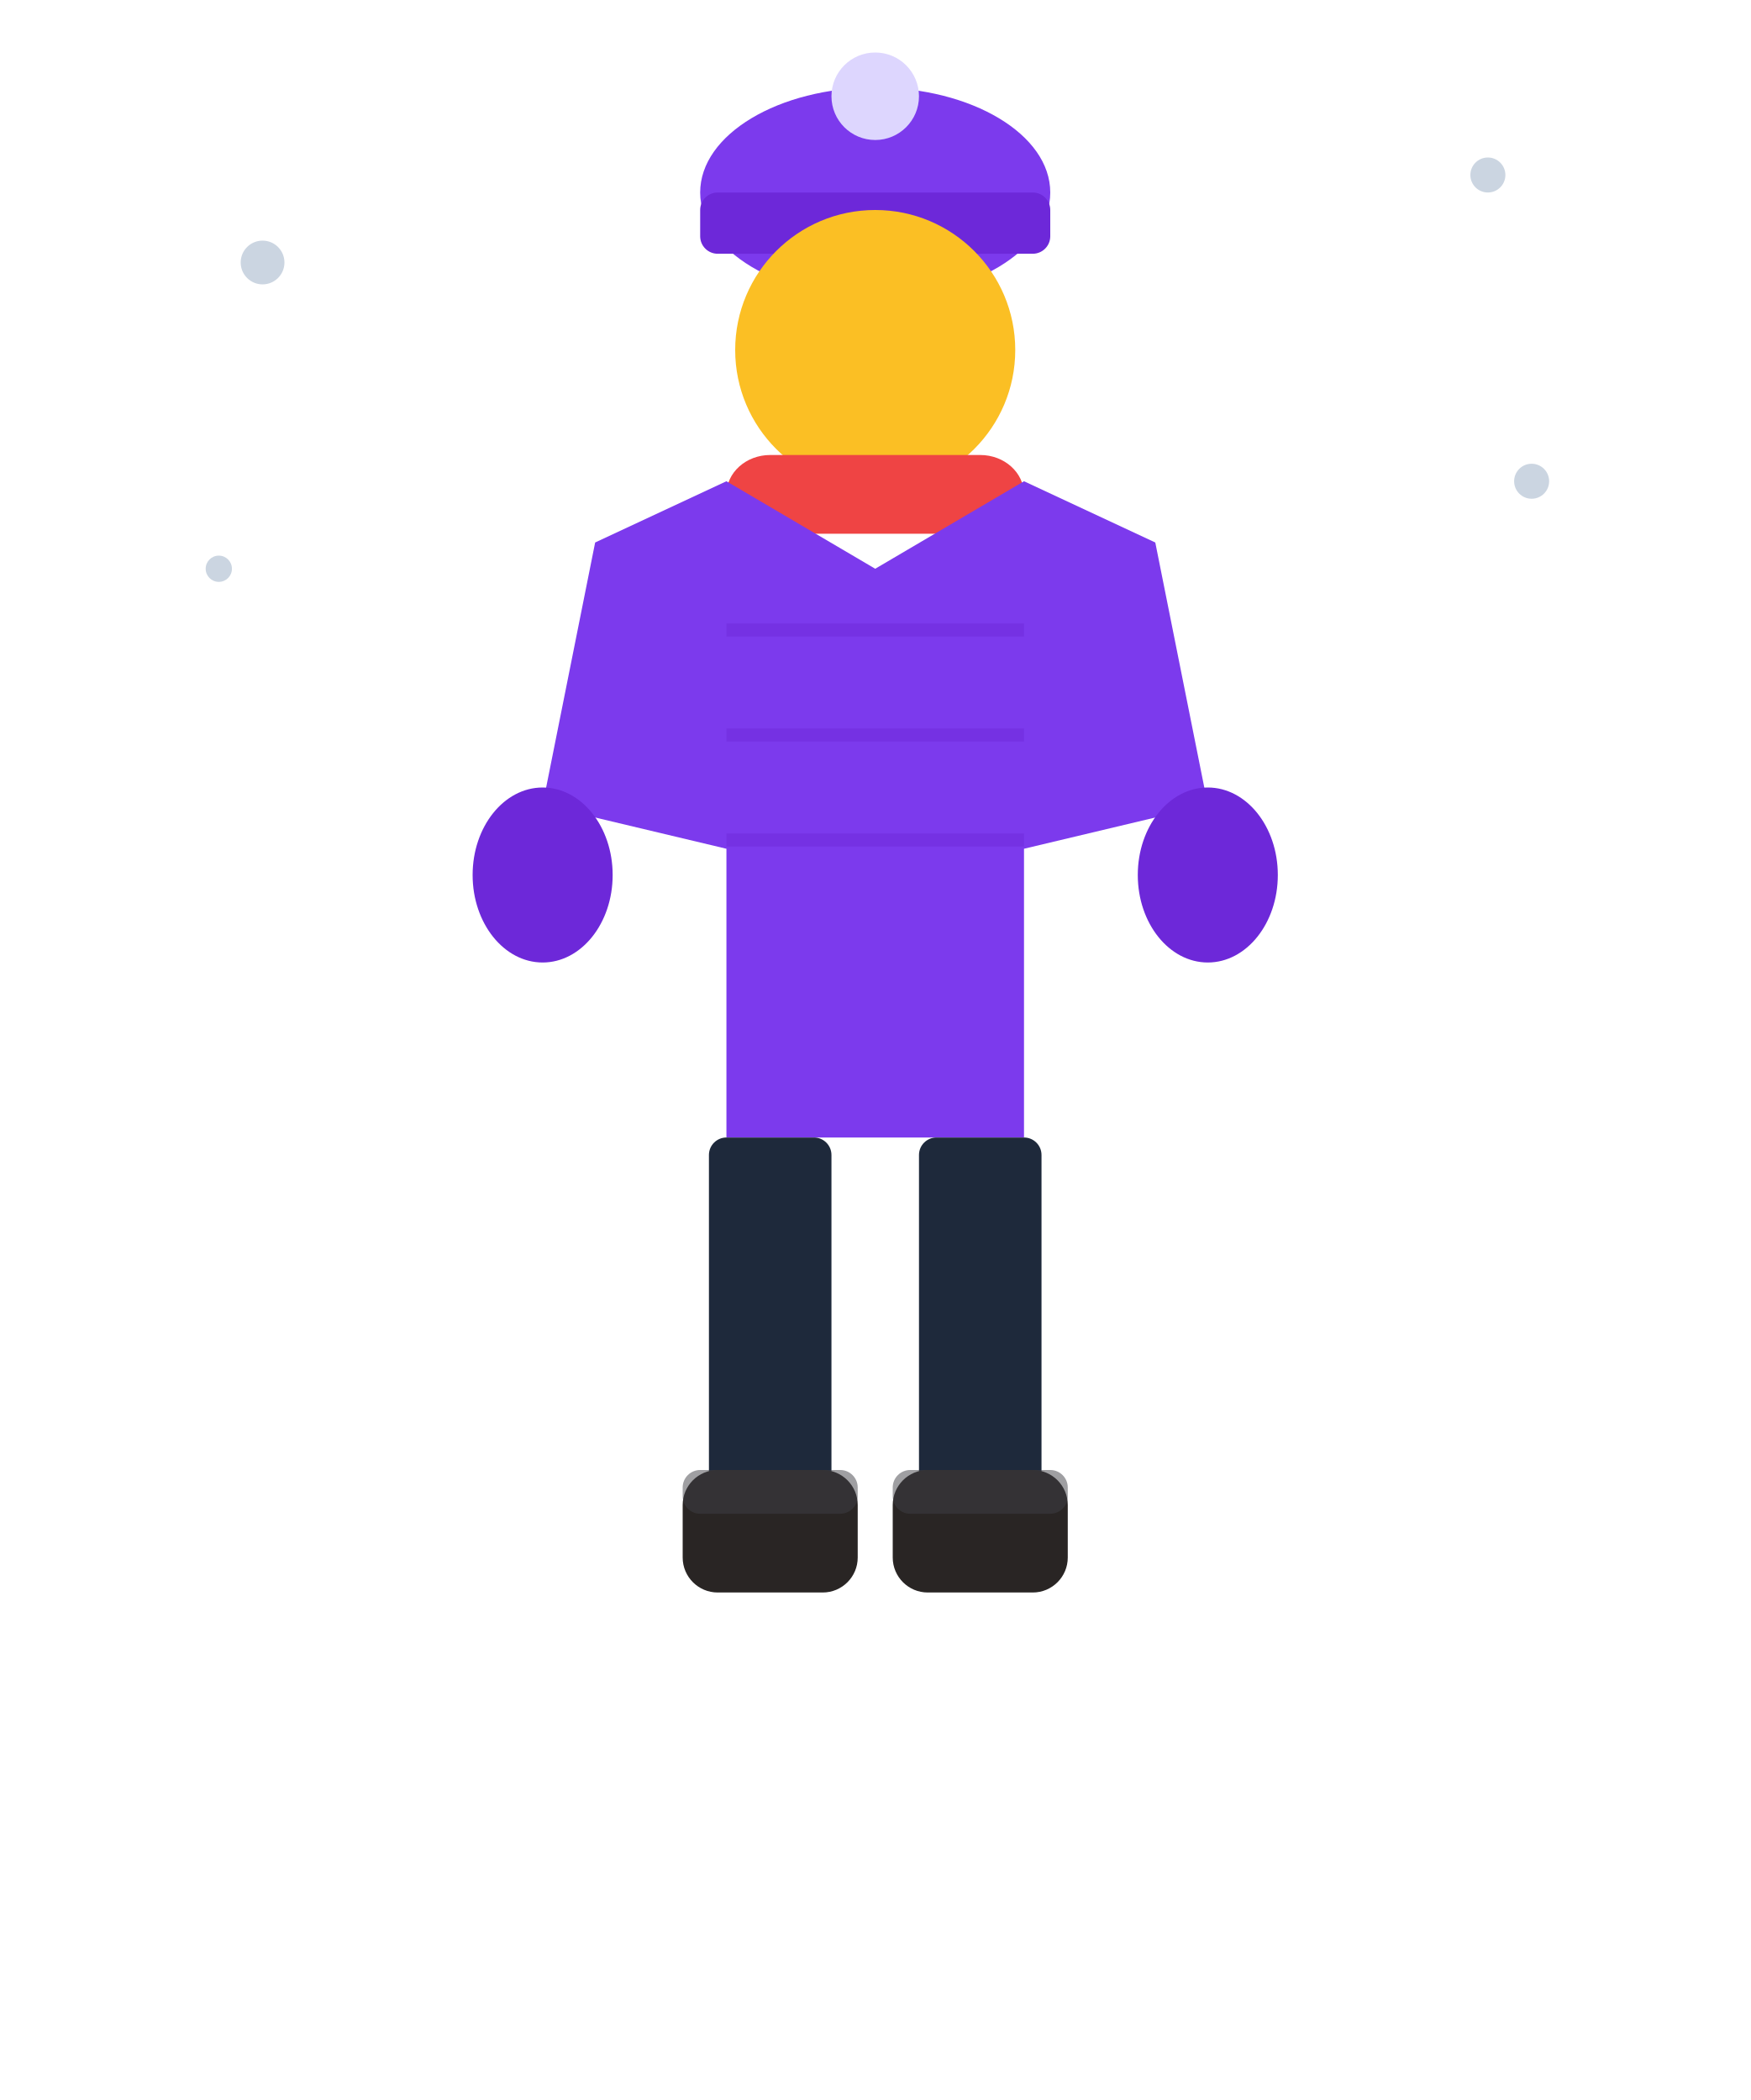
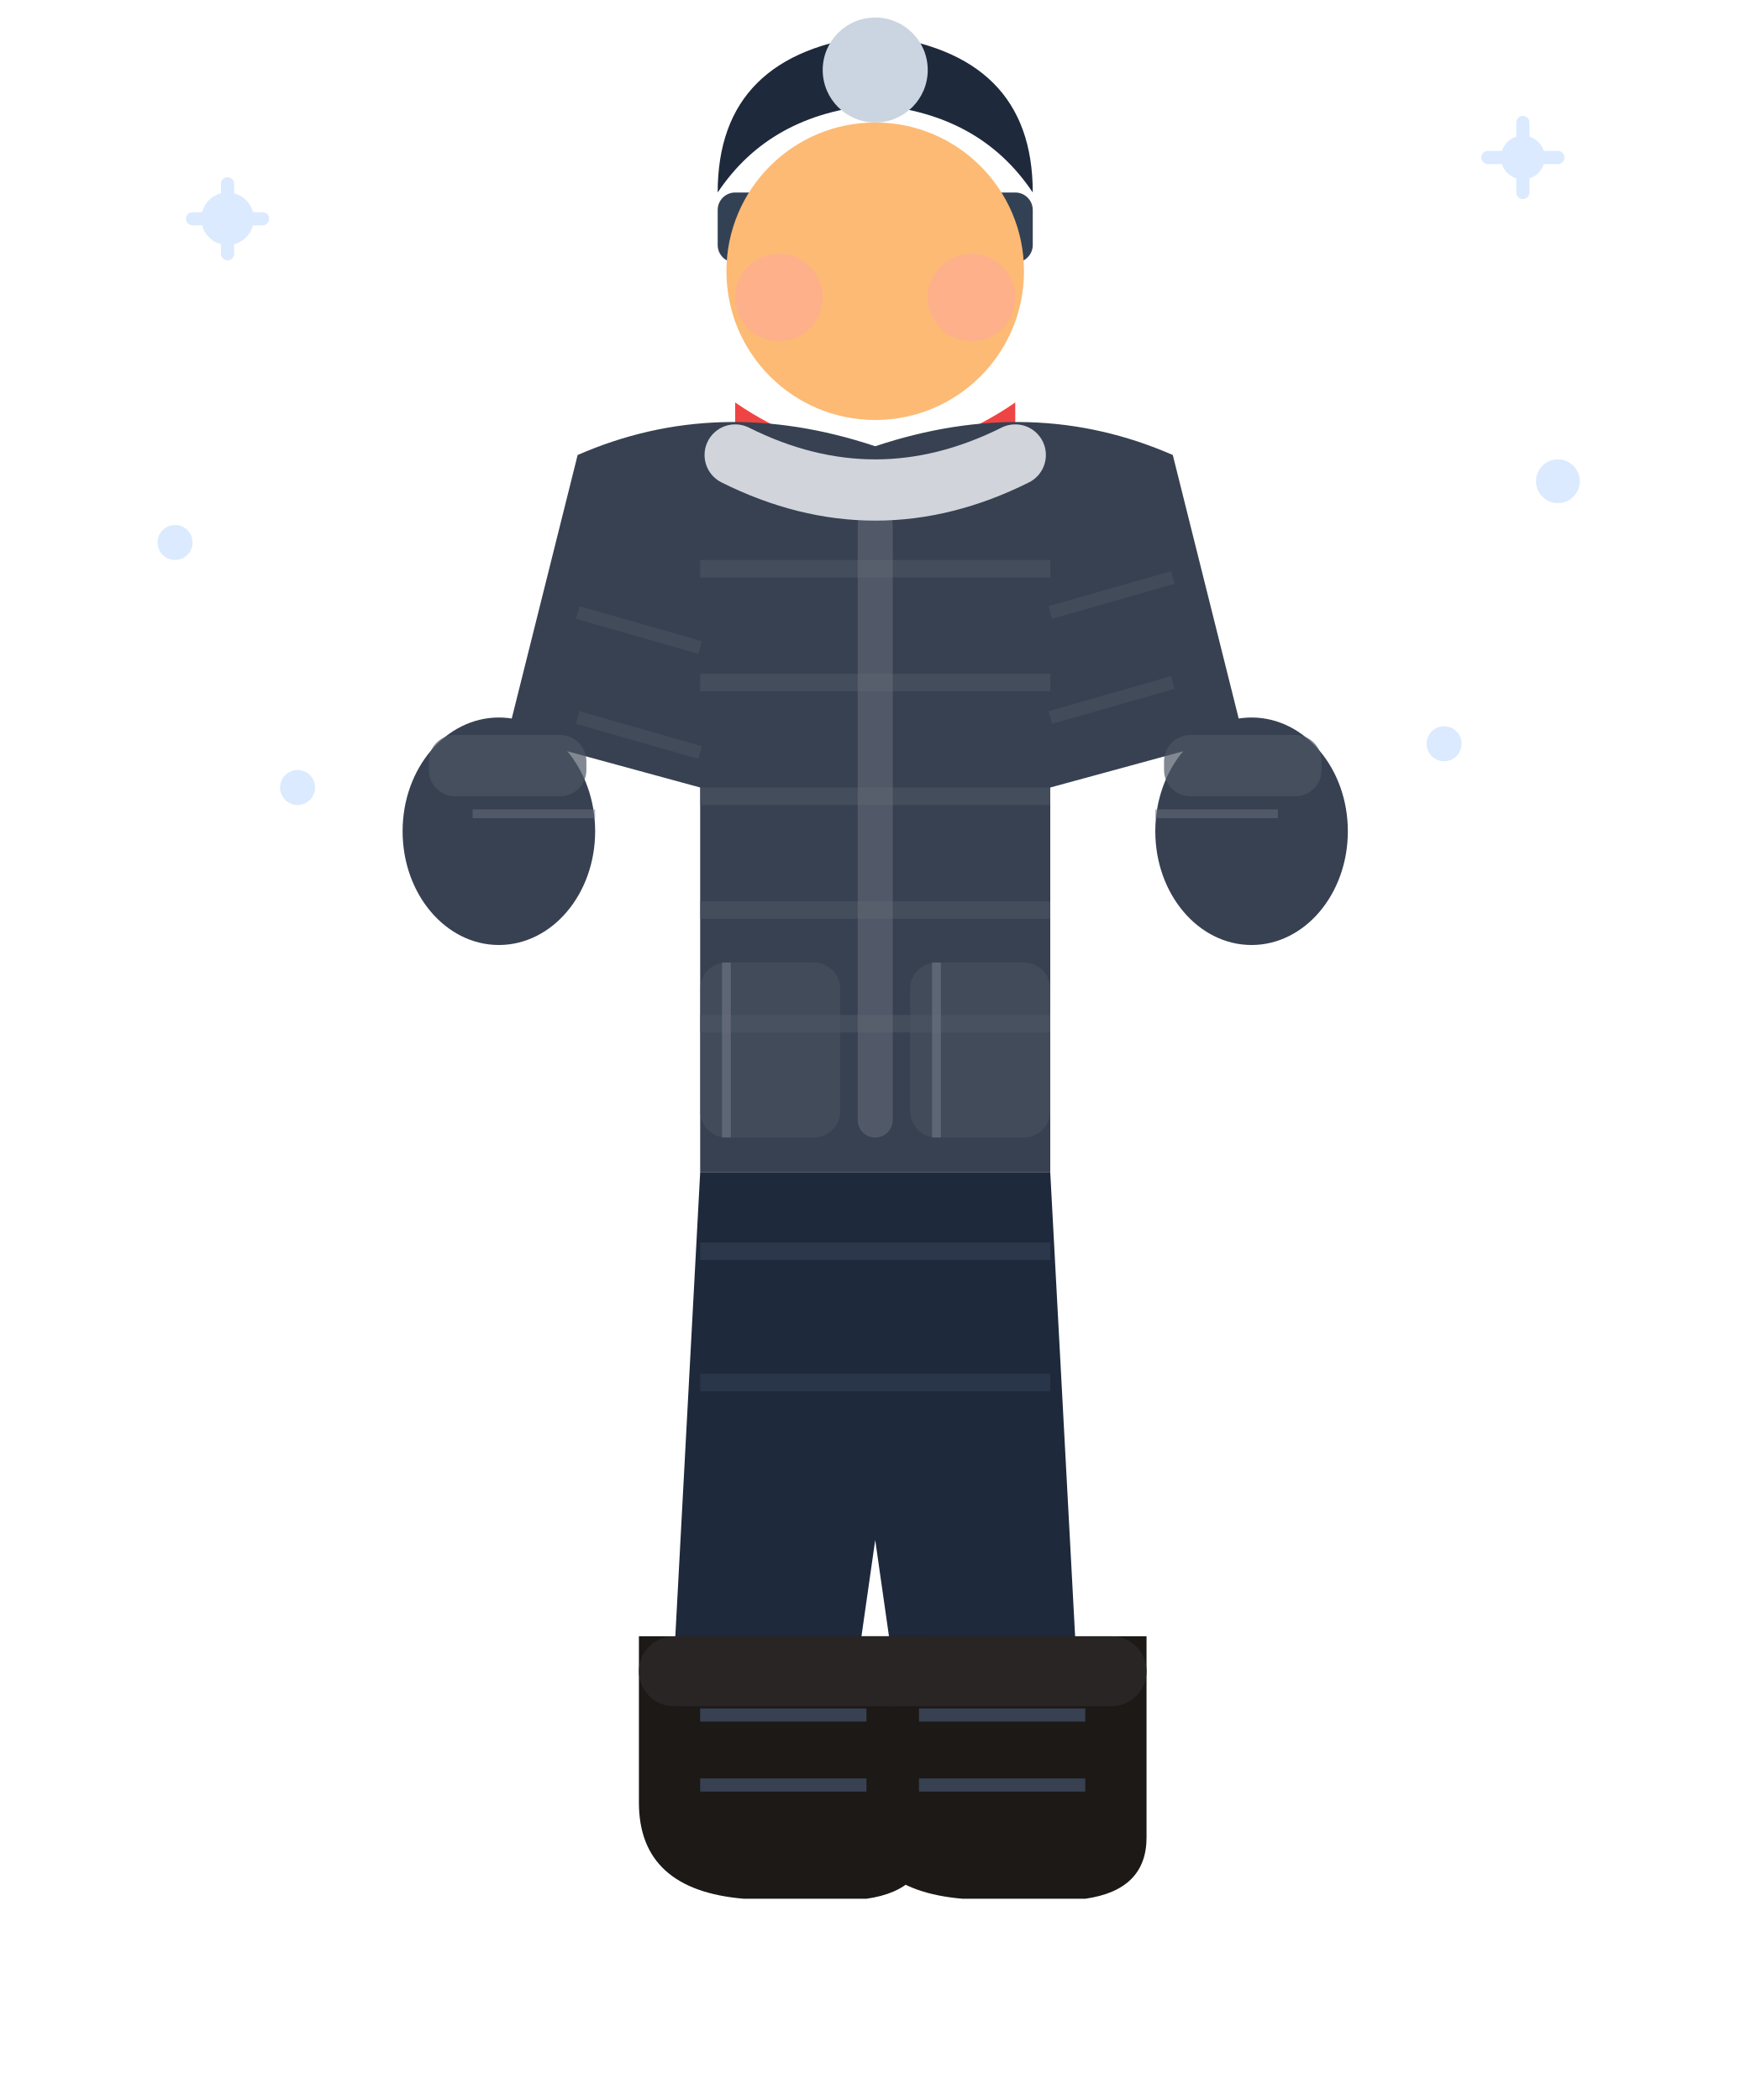
<svg xmlns="http://www.w3.org/2000/svg" viewBox="0 0 200 240" fill="none">
-   <g fill="#CBD5E1">
-     <circle cx="30" cy="30" r="2.5" />
-     <circle cx="170" cy="20" r="2" />
-     <circle cx="25" cy="65" r="1.5" />
-     <circle cx="175" cy="55" r="2" />
+   <g fill="#DBEAFE">
+     <circle cx="26" cy="25" r="3" />
+     <circle cx="174" cy="18" r="2.5" />
+     <circle cx="20" cy="62" r="2" />
+     <circle cx="178" cy="55" r="2.5" />
+     <circle cx="165" cy="85" r="2" />
+     <circle cx="34" cy="90" r="2" />
  </g>
-   <ellipse cx="100" cy="22" rx="20" ry="12" fill="#7C3AED" />
-   <rect x="80" y="22" width="40" height="7" rx="2" fill="#6D28D9" />
-   <circle cx="100" cy="11" r="5" fill="#DDD6FE" />
-   <circle cx="100" cy="40" r="16" fill="#FBBF24" />
-   <rect x="83" y="52" width="34" height="9" rx="5" fill="#EF4444" />
-   <path d="M68 62 L62 92 L83 97 L83 130 L117 130 L117 97 L138 92 L132 62 L117 55 L100 65 L83 55 Z" fill="#7C3AED" />
-   <line x1="83" y1="72" x2="117" y2="72" stroke="#6D28D9" stroke-width="1.5" opacity="0.5" />
-   <line x1="83" y1="84" x2="117" y2="84" stroke="#6D28D9" stroke-width="1.5" opacity="0.5" />
-   <line x1="83" y1="96" x2="117" y2="96" stroke="#6D28D9" stroke-width="1.5" opacity="0.5" />
-   <rect x="81" y="130" width="14" height="40" rx="2" fill="#1E293B" />
-   <rect x="105" y="130" width="14" height="40" rx="2" fill="#1E293B" />
-   <rect x="78" y="168" width="20" height="14" rx="4" fill="#292524" />
-   <rect x="102" y="168" width="20" height="14" rx="4" fill="#292524" />
-   <rect x="78" y="168" width="20" height="5" rx="2" fill="#3F3F46" opacity="0.5" />
-   <rect x="102" y="168" width="20" height="5" rx="2" fill="#3F3F46" opacity="0.5" />
-   <ellipse cx="62" cy="100" rx="8" ry="10" fill="#6D28D9" />
-   <ellipse cx="138" cy="100" rx="8" ry="10" fill="#6D28D9" />
+   <g stroke="#DBEAFE" stroke-width="1.5" stroke-linecap="round">
+     <line x1="26" y1="21" x2="26" y2="29" />
+     <line x1="22" y1="25" x2="30" y2="25" />
+     <line x1="174" y1="14" x2="174" y2="22" />
+     <line x1="170" y1="18" x2="178" y2="18" />
+   </g>
+   <path d="M82 22 Q82 6 100 4 Q118 6 118 22 Q112 13 100 12 Q88 13 82 22Z" fill="#1E293B" />
+   <rect x="82" y="22" width="36" height="8" rx="2" fill="#334155" />
+   <circle cx="100" cy="8" r="6" fill="#CBD5E1" />
+   <circle cx="100" cy="31" r="17" fill="#FDBA74" />
+   <circle cx="89" cy="34" r="5" fill="#FCA5A5" opacity="0.45" />
+   <circle cx="111" cy="34" r="5" fill="#FCA5A5" opacity="0.45" />
+   <path d="M84 46 Q100 57 116 46 L116 55 Q100 64 84 55Z" fill="#EF4444" />
+   <path d="M66 52 L58 84 L80 90 L80 134 L120 134 L120 90 L142 84 L134 52 Q118 45 100 51 Q82 45 66 52Z" fill="#374151" />
+   <line x1="80" y1="65" x2="120" y2="65" stroke="#4B5563" stroke-width="2" opacity="0.6" />
+   <line x1="80" y1="78" x2="120" y2="78" stroke="#4B5563" stroke-width="2" opacity="0.6" />
+   <line x1="80" y1="91" x2="120" y2="91" stroke="#4B5563" stroke-width="2" opacity="0.6" />
+   <line x1="80" y1="104" x2="120" y2="104" stroke="#4B5563" stroke-width="2" opacity="0.6" />
+   <line x1="80" y1="117" x2="120" y2="117" stroke="#4B5563" stroke-width="2" opacity="0.6" />
+   <line x1="66" y1="70" x2="80" y2="74" stroke="#4B5563" stroke-width="1.5" opacity="0.5" />
+   <line x1="66" y1="82" x2="80" y2="86" stroke="#4B5563" stroke-width="1.5" opacity="0.5" />
+   <line x1="120" y1="70" x2="134" y2="66" stroke="#4B5563" stroke-width="1.5" opacity="0.5" />
+   <line x1="120" y1="82" x2="134" y2="78" stroke="#4B5563" stroke-width="1.5" opacity="0.5" />
+   <rect x="98" y="58" width="4" height="72" rx="2" fill="#6B7280" opacity="0.5" />
+   <path d="M84 52 Q100 60 116 52" stroke="#D1D5DB" stroke-width="7" fill="none" stroke-linecap="round" />
+   <rect x="80" y="110" width="16" height="20" rx="3" fill="#4B5563" opacity="0.5" />
+   <rect x="104" y="110" width="16" height="20" rx="3" fill="#4B5563" opacity="0.5" />
+   <line x1="83" y1="110" x2="83" y2="130" stroke="#6B7280" stroke-width="1" opacity="0.7" />
+   <line x1="107" y1="110" x2="107" y2="130" stroke="#6B7280" stroke-width="1" opacity="0.7" />
+   <ellipse cx="57" cy="95" rx="11" ry="13" fill="#374151" />
+   <ellipse cx="143" cy="95" rx="11" ry="13" fill="#374151" />
+   <rect x="49" y="84" width="18" height="7" rx="3" fill="#4B5563" opacity="0.7" />
+   <rect x="133" y="84" width="18" height="7" rx="3" fill="#4B5563" opacity="0.7" />
+   <line x1="54" y1="93" x2="68" y2="93" stroke="#6B7280" stroke-width="1" opacity="0.5" />
+   <line x1="132" y1="93" x2="146" y2="93" stroke="#6B7280" stroke-width="1" opacity="0.5" />
+   <path d="M80 134 L77 190 L98 190 L100 176 L102 190 L123 190 L120 134Z" fill="#1E293B" />
+   <line x1="80" y1="143" x2="120" y2="143" stroke="#334155" stroke-width="2" opacity="0.6" />
+   <line x1="80" y1="158" x2="120" y2="158" stroke="#334155" stroke-width="2" opacity="0.5" />
+   <path d="M73 187 L73 206 Q73 216 85 217 L99 217 Q106 216 106 210 L106 187Z" fill="#1C1917" />
+   <path d="M98 187 L98 206 Q98 216 110 217 L124 217 Q131 216 131 210 L131 187Z" fill="#1C1917" />
+   <rect x="73" y="187" width="33" height="8" rx="4" fill="#292524" />
+   <rect x="98" y="187" width="33" height="8" rx="4" fill="#292524" />
+   <line x1="80" y1="196" x2="99" y2="196" stroke="#374151" stroke-width="1.5" />
+   <line x1="105" y1="196" x2="124" y2="196" stroke="#374151" stroke-width="1.5" />
+   <line x1="80" y1="204" x2="99" y2="204" stroke="#374151" stroke-width="1.5" />
+   <line x1="105" y1="204" x2="124" y2="204" stroke="#374151" stroke-width="1.5" />
</svg>
